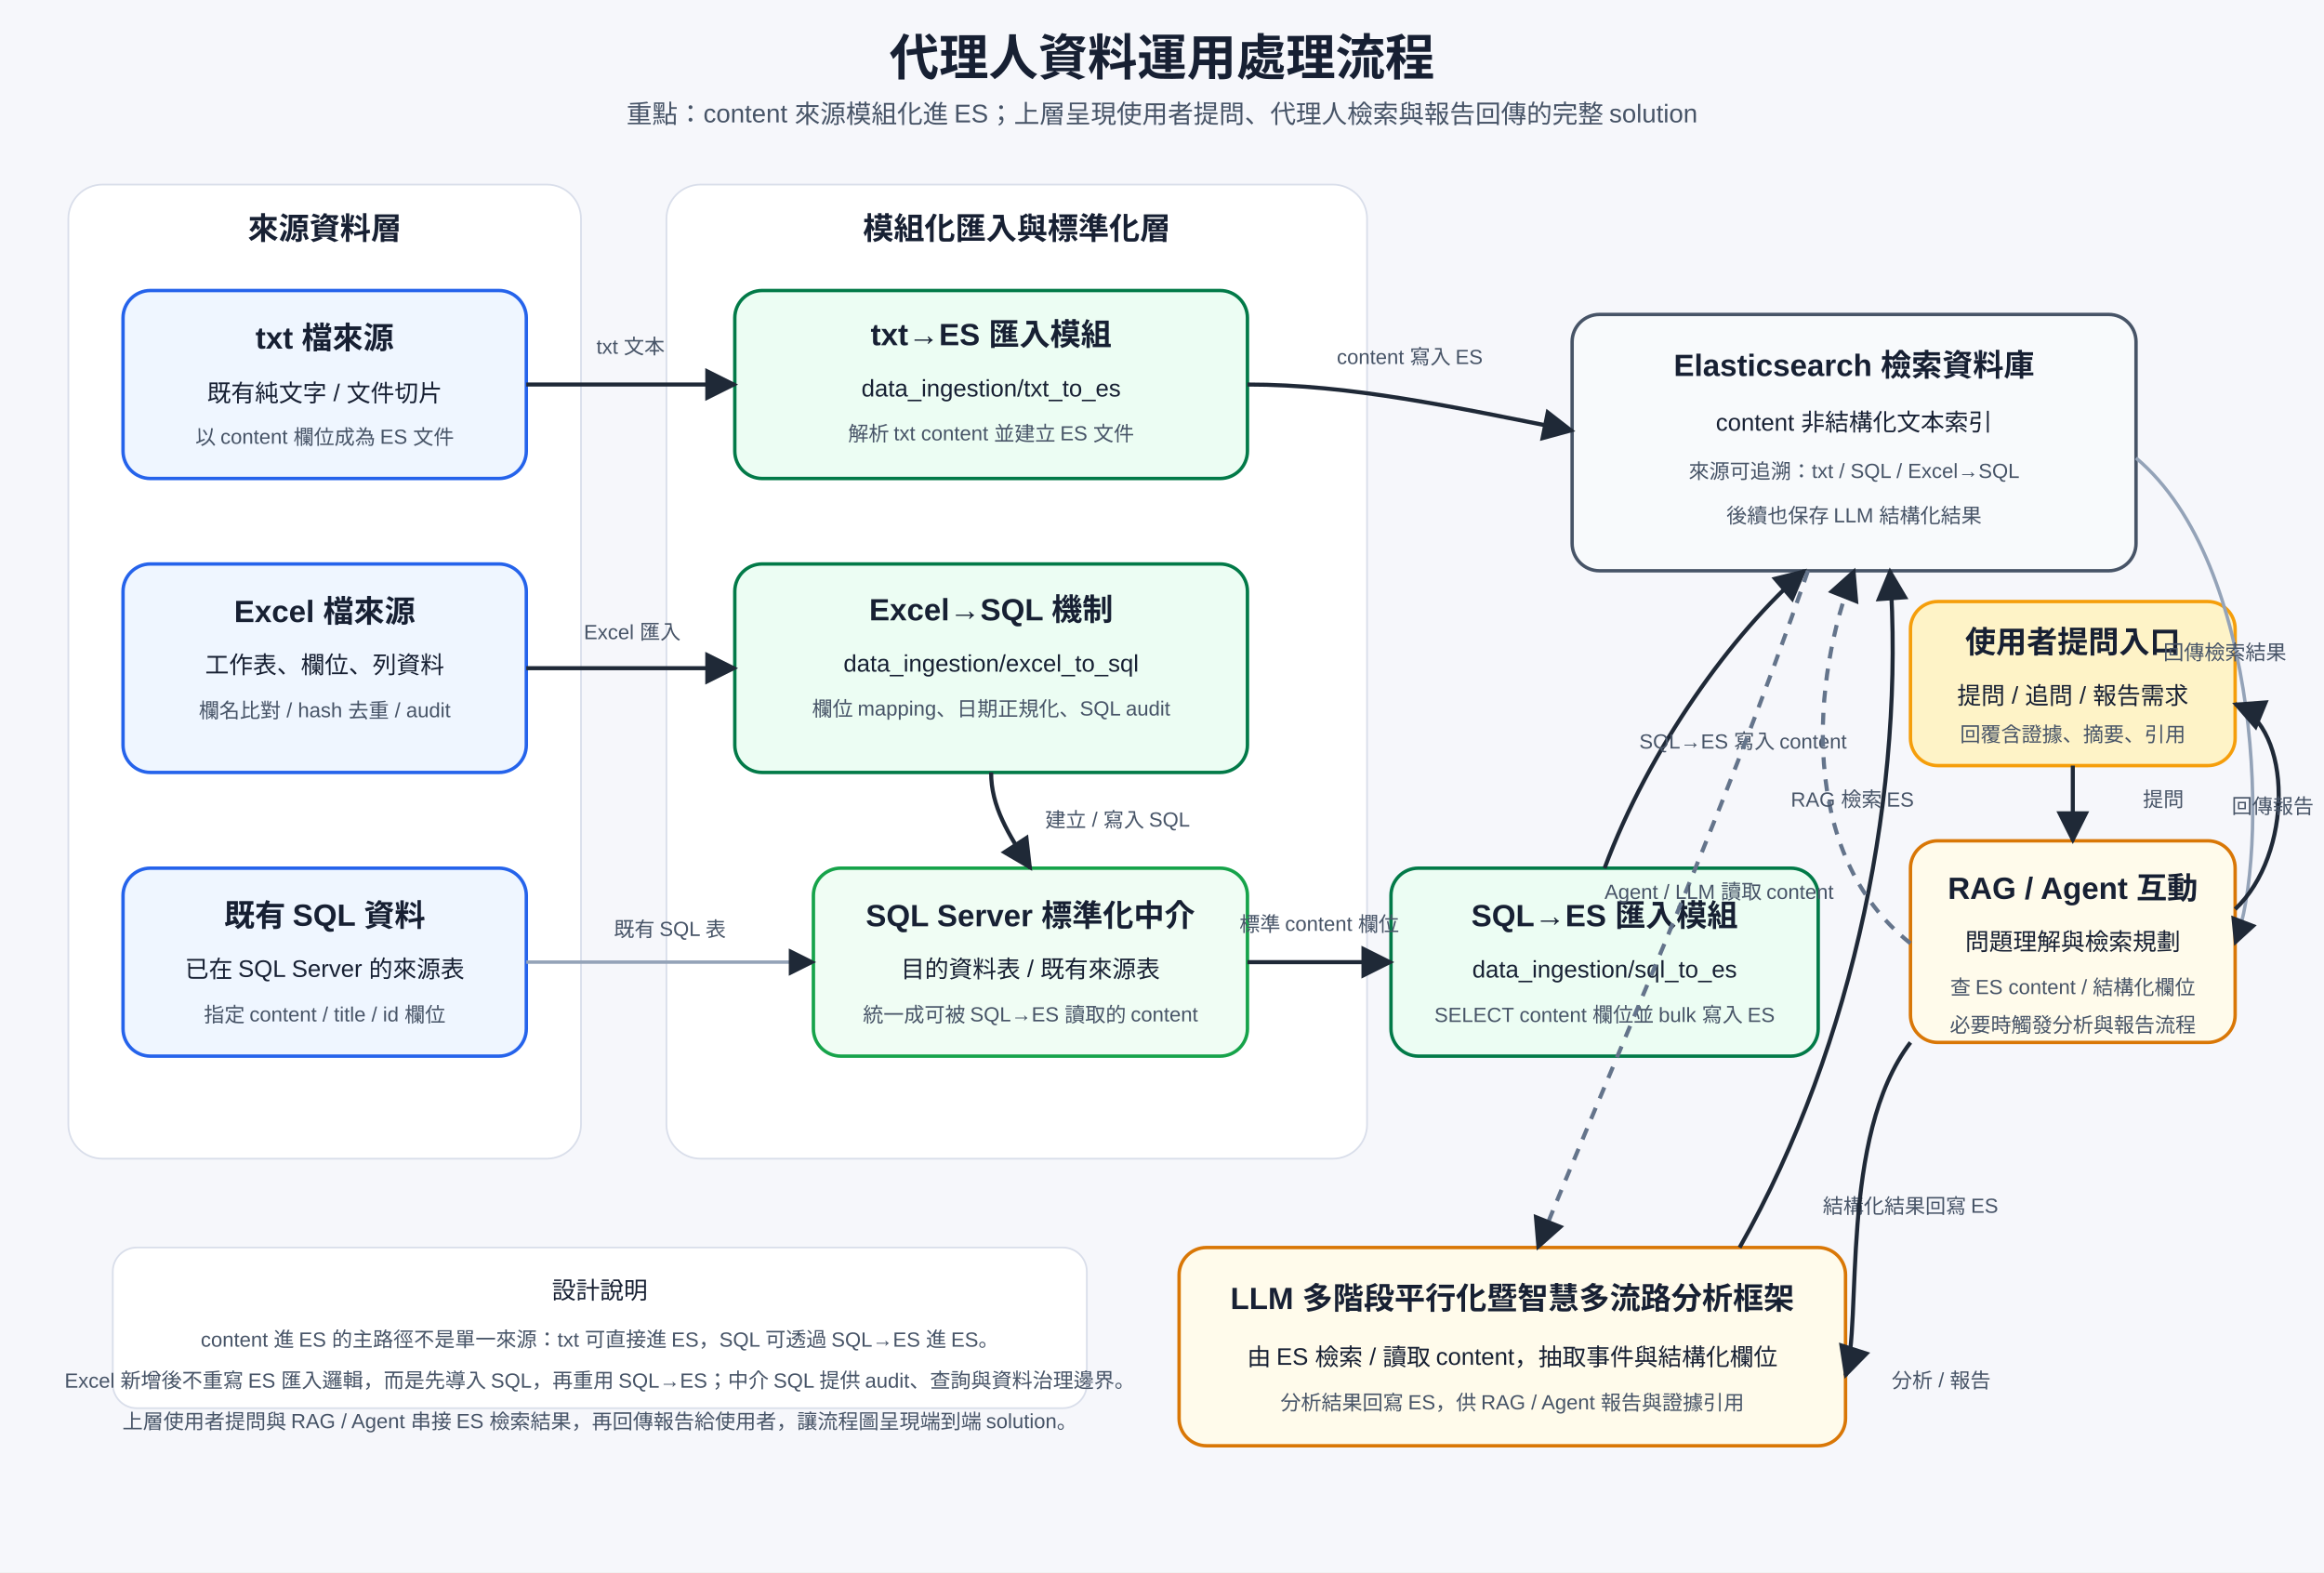
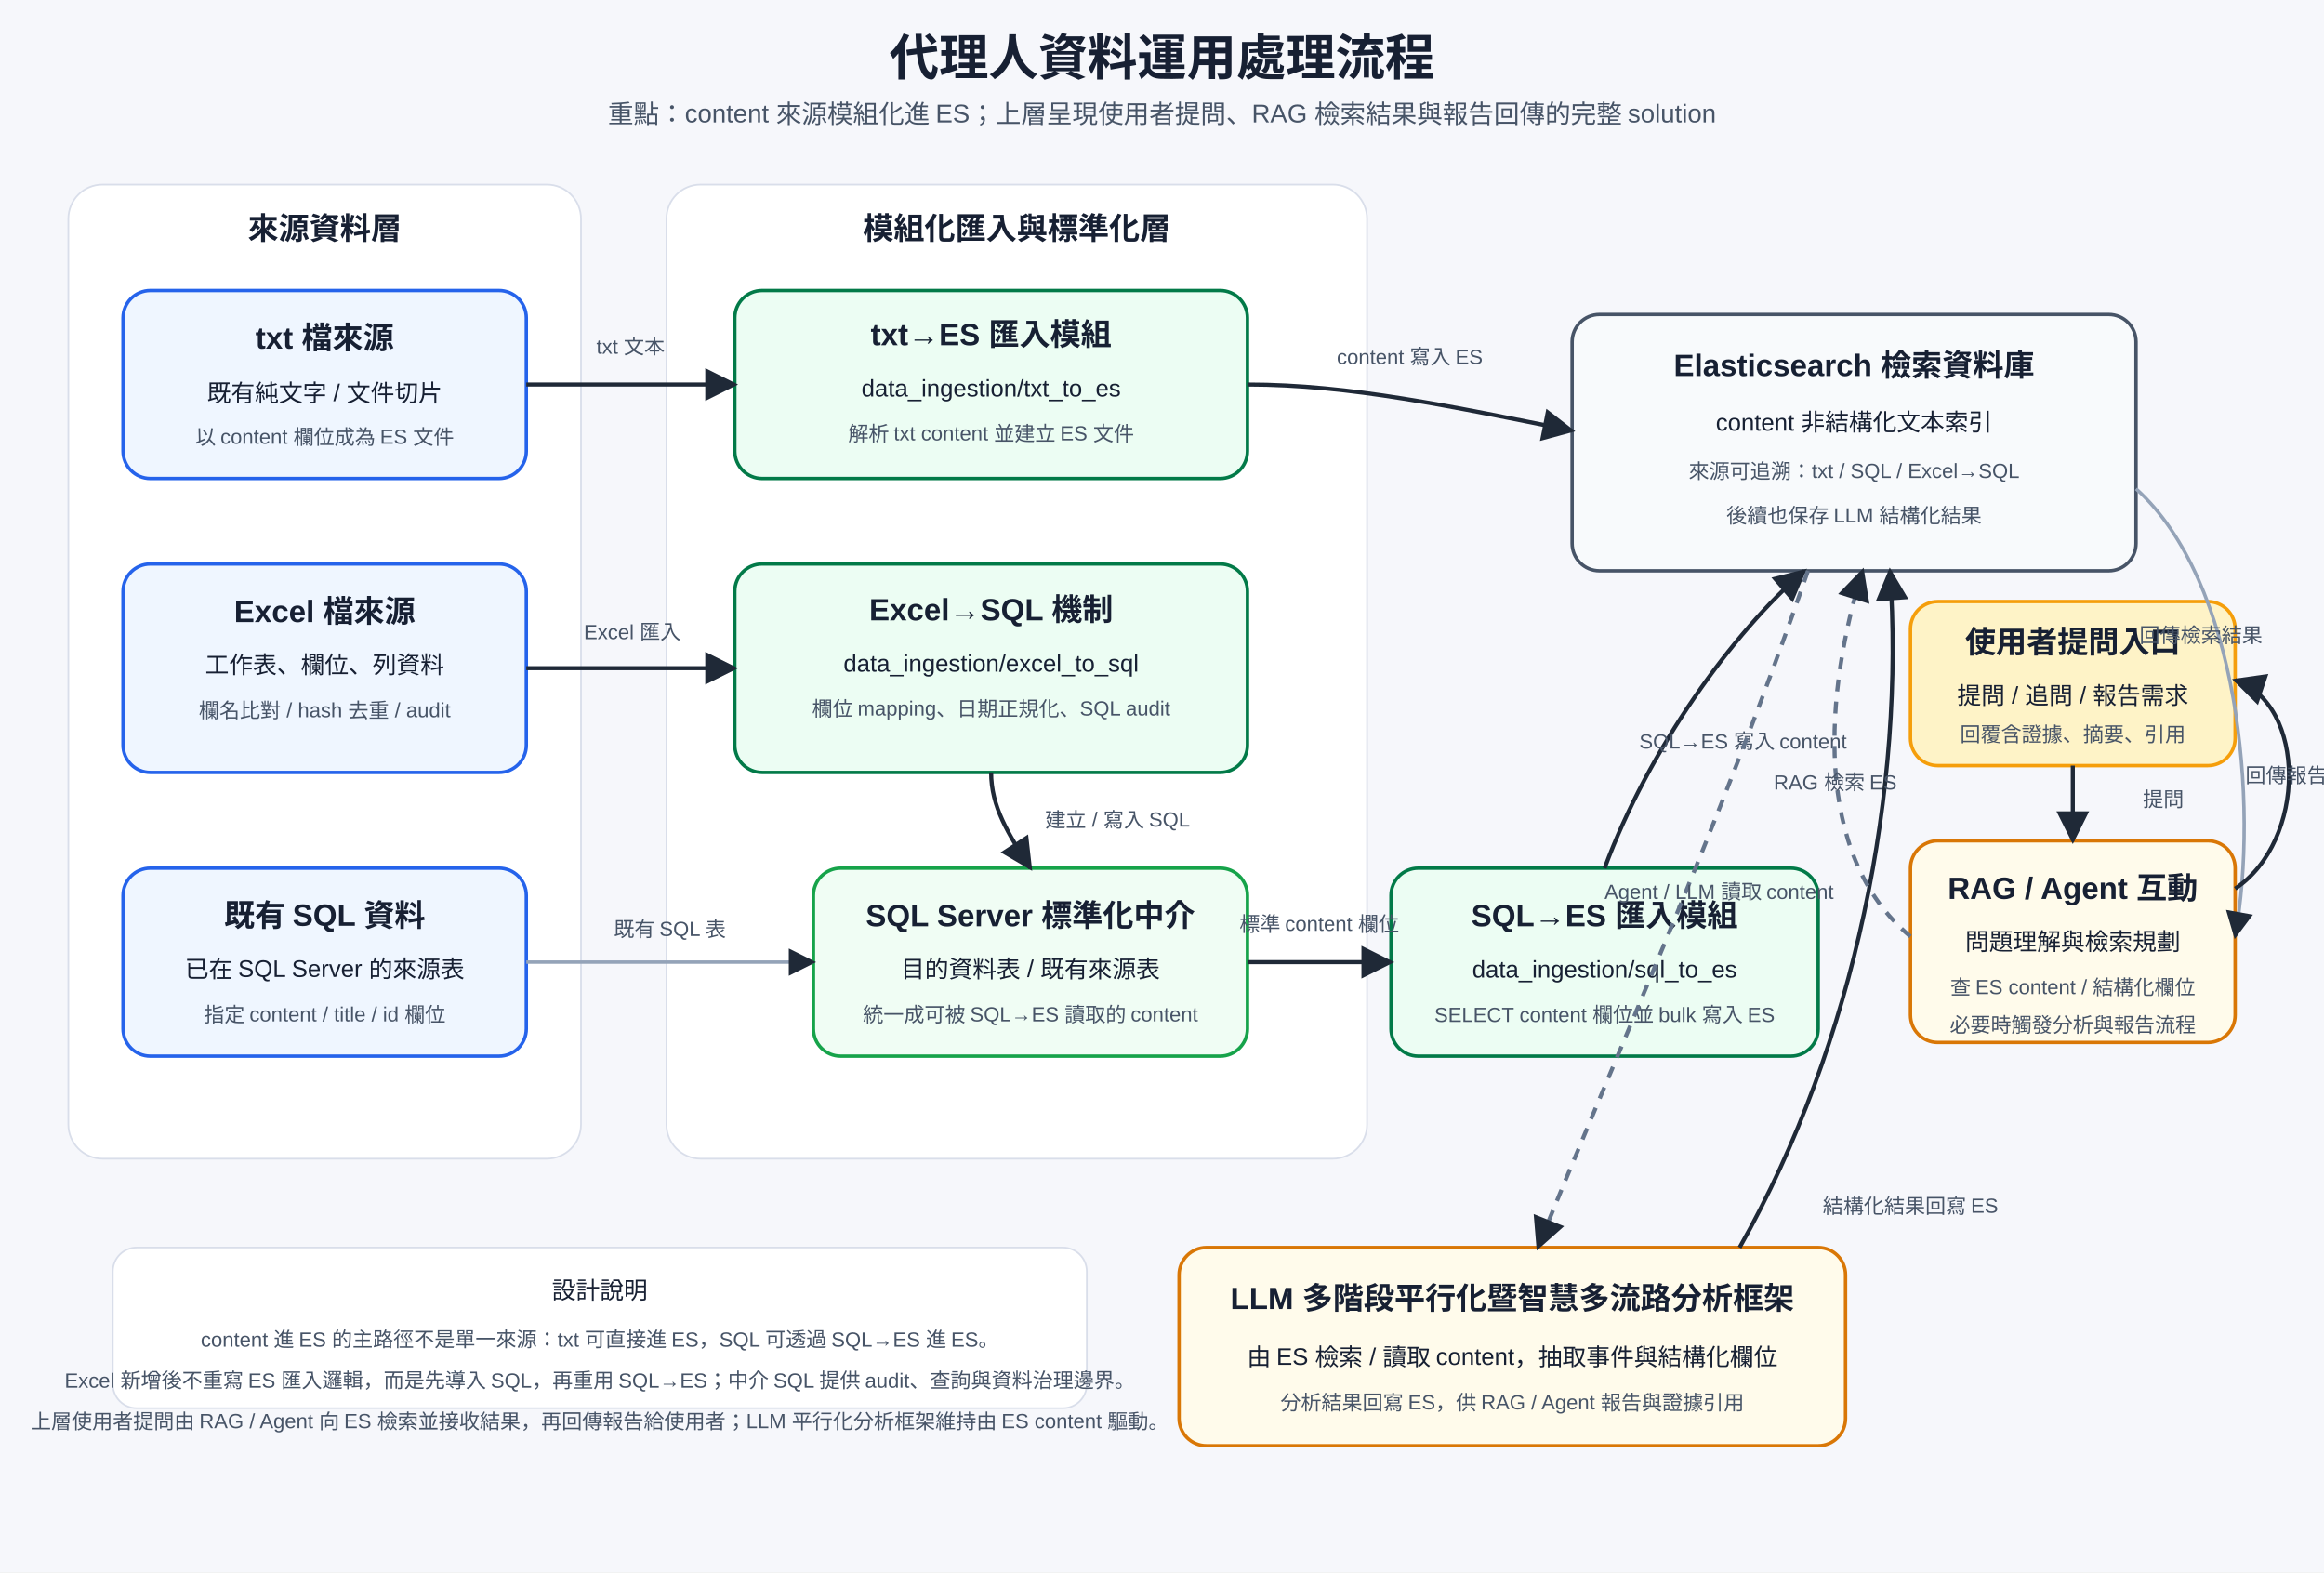
<svg xmlns="http://www.w3.org/2000/svg" width="1360" height="920" viewBox="0 0 1360 920" role="img" aria-labelledby="title desc">
  <defs>
    <marker id="arrow" viewBox="0 0 10 10" refX="9" refY="5" markerWidth="8" markerHeight="8" orient="auto-start-reverse">
      <path d="M0 0 L10 5 L0 10 z" fill="#1f2937" />
    </marker>
    <style>
      text{font-family:"Noto Sans TC","Microsoft JhengHei",Arial,sans-serif;fill:#172033}.title{font-size:29px;font-weight:800}.subtitle{font-size:15px;fill:#475467}.lane-title{font-size:18px;font-weight:800}.body{font-size:14px}.small{font-size:12px;fill:#475467}.tiny{font-size:11px;fill:#667085}.box{fill:#fff;stroke:#94a3b8;stroke-width:2;rx:16}.source{fill:#eff6ff;stroke:#2563eb}.sql{fill:#f0fdf4;stroke:#16a34a}.etl{fill:#ecfdf3;stroke:#027a48}.es{fill:#f8fafc;stroke:#475467}.agent{fill:#fffbeb;stroke:#d97706}.note{fill:#fef3c7;stroke:#f59e0b}.module{fill:#ffffff;stroke:#d9deea;stroke-width:1.5;rx:12}.edge{stroke:#1f2937;stroke-width:2.4;fill:none;marker-end:url(#arrow)}.edge-dashed{stroke:#64748b;stroke-width:2.4;fill:none;stroke-dasharray:7 6;marker-end:url(#arrow)}.edge-soft{stroke:#94a3b8;stroke-width:2;fill:none;marker-end:url(#arrow)}.badge{font-size:12px;font-weight:700;fill:#0f172a}.badge-bg{fill:#e0f2fe;stroke:#0284c7;rx:10}
    </style>
  </defs>
  <rect width="1360" height="920" fill="#f6f7fb" />
  <text x="680" y="44" text-anchor="middle" class="title">代理人資料運用處理流程</text>
-   <text x="680" y="72" text-anchor="middle" class="subtitle">重點：content 來源模組化進 ES；上層呈現使用者提問、代理人檢索與報告回傳的完整 solution</text>
+   <text x="680" y="72" text-anchor="middle" class="subtitle">重點：content 來源模組化進 ES；上層呈現使用者提問、RAG 檢索結果與報告回傳的完整 solution</text>
  <rect x="40" y="108" width="300" height="570" rx="20" fill="#ffffff" stroke="#d9deea" />
  <text x="190" y="140" text-anchor="middle" class="lane-title">來源資料層</text>
  <rect class="box source" x="72" y="170" width="236" height="110" />
  <text x="190" y="204" text-anchor="middle" class="lane-title">txt 檔來源</text>
  <text x="190" y="235" text-anchor="middle" class="body">既有純文字 / 文件切片</text>
  <text x="190" y="260" text-anchor="middle" class="small">以 content 欄位成為 ES 文件</text>
  <rect class="box source" x="72" y="330" width="236" height="122" />
  <text x="190" y="364" text-anchor="middle" class="lane-title">Excel 檔來源</text>
  <text x="190" y="394" text-anchor="middle" class="body">工作表、欄位、列資料</text>
  <text x="190" y="420" text-anchor="middle" class="small">欄名比對 / hash 去重 / audit</text>
  <rect class="box source" x="72" y="508" width="236" height="110" />
  <text x="190" y="542" text-anchor="middle" class="lane-title">既有 SQL 資料</text>
  <text x="190" y="572" text-anchor="middle" class="body">已在 SQL Server 的來源表</text>
  <text x="190" y="598" text-anchor="middle" class="small">指定 content / title / id 欄位</text>
  <rect x="390" y="108" width="410" height="570" rx="20" fill="#ffffff" stroke="#d9deea" />
  <text x="595" y="140" text-anchor="middle" class="lane-title">模組化匯入與標準化層</text>
  <rect class="box etl" x="430" y="170" width="300" height="110" />
  <text x="580" y="202" text-anchor="middle" class="lane-title">txt→ES 匯入模組</text>
  <text x="580" y="232" text-anchor="middle" class="body">data_ingestion/txt_to_es</text>
  <text x="580" y="258" text-anchor="middle" class="small">解析 txt content 並建立 ES 文件</text>
  <rect class="box etl" x="430" y="330" width="300" height="122" />
  <text x="580" y="363" text-anchor="middle" class="lane-title">Excel→SQL 機制</text>
  <text x="580" y="393" text-anchor="middle" class="body">data_ingestion/excel_to_sql</text>
  <text x="580" y="419" text-anchor="middle" class="small">欄位 mapping、日期正規化、SQL audit</text>
  <rect class="box sql" x="476" y="508" width="254" height="110" />
  <text x="603" y="542" text-anchor="middle" class="lane-title">SQL Server 標準化中介</text>
  <text x="603" y="572" text-anchor="middle" class="body">目的資料表 / 既有來源表</text>
  <text x="603" y="598" text-anchor="middle" class="small">統一成可被 SQL→ES 讀取的 content</text>
  <rect class="box etl" x="814" y="508" width="250" height="110" />
  <text x="939" y="542" text-anchor="middle" class="lane-title">SQL→ES 匯入模組</text>
  <text x="939" y="572" text-anchor="middle" class="body">data_ingestion/sql_to_es</text>
  <text x="939" y="598" text-anchor="middle" class="small">SELECT content 欄位並 bulk 寫入 ES</text>
  <rect class="box es" x="920" y="184" width="330" height="150" />
  <text x="1085" y="220" text-anchor="middle" class="lane-title">Elasticsearch 檢索資料庫</text>
  <text x="1085" y="252" text-anchor="middle" class="body">content 非結構化文本索引</text>
  <text x="1085" y="280" text-anchor="middle" class="small">來源可追溯：txt / SQL / Excel→SQL</text>
  <text x="1085" y="306" text-anchor="middle" class="small">後續也保存 LLM 結構化結果</text>
  <rect class="box agent" x="690" y="730" width="390" height="116" />
  <text x="885" y="766" text-anchor="middle" class="lane-title">LLM 多階段平行化暨智慧多流路分析框架</text>
  <text x="885" y="799" text-anchor="middle" class="body">由 ES 檢索 / 讀取 content，抽取事件與結構化欄位</text>
  <text x="885" y="825" text-anchor="middle" class="small">分析結果回寫 ES，供 RAG / Agent 報告與證據引用</text>
  <rect class="box note" x="1118" y="352" width="190" height="96" />
  <text x="1213" y="382" text-anchor="middle" class="lane-title">使用者提問入口</text>
  <text x="1213" y="412" text-anchor="middle" class="body">提問 / 追問 / 報告需求</text>
  <text x="1213" y="434" text-anchor="middle" class="small">回覆含證據、摘要、引用</text>
  <rect class="box agent" x="1118" y="492" width="190" height="118" />
  <text x="1213" y="526" text-anchor="middle" class="lane-title">RAG / Agent 互動</text>
  <text x="1213" y="556" text-anchor="middle" class="body">問題理解與檢索規劃</text>
  <text x="1213" y="582" text-anchor="middle" class="small">查 ES content / 結構化欄位</text>
  <text x="1213" y="604" text-anchor="middle" class="small">必要時觸發分析與報告流程</text>
  <path class="edge" d="M308 225 C350 225 388 225 430 225" />
  <text x="369" y="207" text-anchor="middle" class="small">txt 文本</text>
  <path class="edge" d="M730 225 C790 225 850 238 920 252" />
  <text x="825" y="213" text-anchor="middle" class="small">content 寫入 ES</text>
  <path class="edge" d="M308 391 C350 391 388 391 430 391" />
  <text x="370" y="374" text-anchor="middle" class="small">Excel 匯入</text>
  <path class="edge" d="M580 452 C580 472 590 488 603 508" />
  <text x="654" y="484" text-anchor="middle" class="small">建立 / 寫入 SQL</text>
  <path class="edge-soft" d="M308 563 C366 563 420 563 476 563" />
  <text x="392" y="548" text-anchor="middle" class="small">既有 SQL 表</text>
  <path class="edge" d="M730 563 C758 563 786 563 814 563" />
  <text x="772" y="545" text-anchor="middle" class="small">標準 content 欄位</text>
  <path class="edge" d="M939 508 C965 438 1014 370 1056 334" />
  <text x="1020" y="438" text-anchor="middle" class="small">SQL→ES 寫入 content</text>
  <path class="edge-dashed" d="M1058 334 C1008 480 938 635 900 730" />
  <text x="1006" y="526" text-anchor="middle" class="small">Agent / LLM 讀取 content</text>
  <path class="edge" d="M1018 730 C1086 610 1115 460 1106 334" />
  <text x="1118" y="710" text-anchor="middle" class="small">結構化結果回寫 ES</text>
  <path class="edge" d="M1213 448 C1213 462 1213 478 1213 492" />
  <text x="1266" y="472" text-anchor="middle" class="small">提問</text>
-   <path class="edge-dashed" d="M1118 552 C1052 500 1060 397 1085 334" />
-   <text x="1084" y="472" text-anchor="middle" class="small">RAG 檢索 ES</text>
-   <path class="edge-soft" d="M1250 268 C1324 330 1328 500 1308 552" />
-   <text x="1302" y="386" text-anchor="middle" class="small">回傳檢索結果</text>
-   <path class="edge" d="M1308 532 C1342 500 1342 426 1308 412" />
-   <text x="1330" y="476" text-anchor="middle" class="small">回傳報告</text>
-   <path class="edge" d="M1118 610 C1076 665 1090 774 1080 805" />
-   <text x="1136" y="812" text-anchor="middle" class="small">分析 / 報告</text>
+   <path class="edge-dashed" d="M1118 548 C1060 500 1068 404 1090 334" />
+   <text x="1074" y="462" text-anchor="middle" class="small">RAG 檢索 ES</text>
+   <path class="edge-soft" d="M1250 286 C1310 340 1322 470 1308 548" />
+   <text x="1288" y="376" text-anchor="middle" class="small">回傳檢索結果</text>
+   <path class="edge" d="M1308 520 C1350 492 1350 412 1308 398" />
+   <text x="1338" y="458" text-anchor="middle" class="small">回傳報告</text>
  <rect x="66" y="730" width="570" height="94" rx="14" fill="#ffffff" stroke="#d9deea" />
  <text x="351" y="760" text-anchor="middle" class="body">設計說明</text>
  <text x="351" y="788" text-anchor="middle" class="small">content 進 ES 的主路徑不是單一來源：txt 可直接進 ES，SQL 可透過 SQL→ES 進 ES。</text>
  <text x="351" y="812" text-anchor="middle" class="small">Excel 新增後不重寫 ES 匯入邏輯，而是先導入 SQL，再重用 SQL→ES；中介 SQL 提供 audit、查詢與資料治理邊界。</text>
-   <text x="351" y="836" text-anchor="middle" class="small">上層使用者提問與 RAG / Agent 串接 ES 檢索結果，再回傳報告給使用者，讓流程圖呈現端到端 solution。</text>
+   <text x="351" y="836" text-anchor="middle" class="small">上層使用者提問由 RAG / Agent 向 ES 檢索並接收結果，再回傳報告給使用者；LLM 平行化分析框架維持由 ES content 驅動。</text>
</svg>
